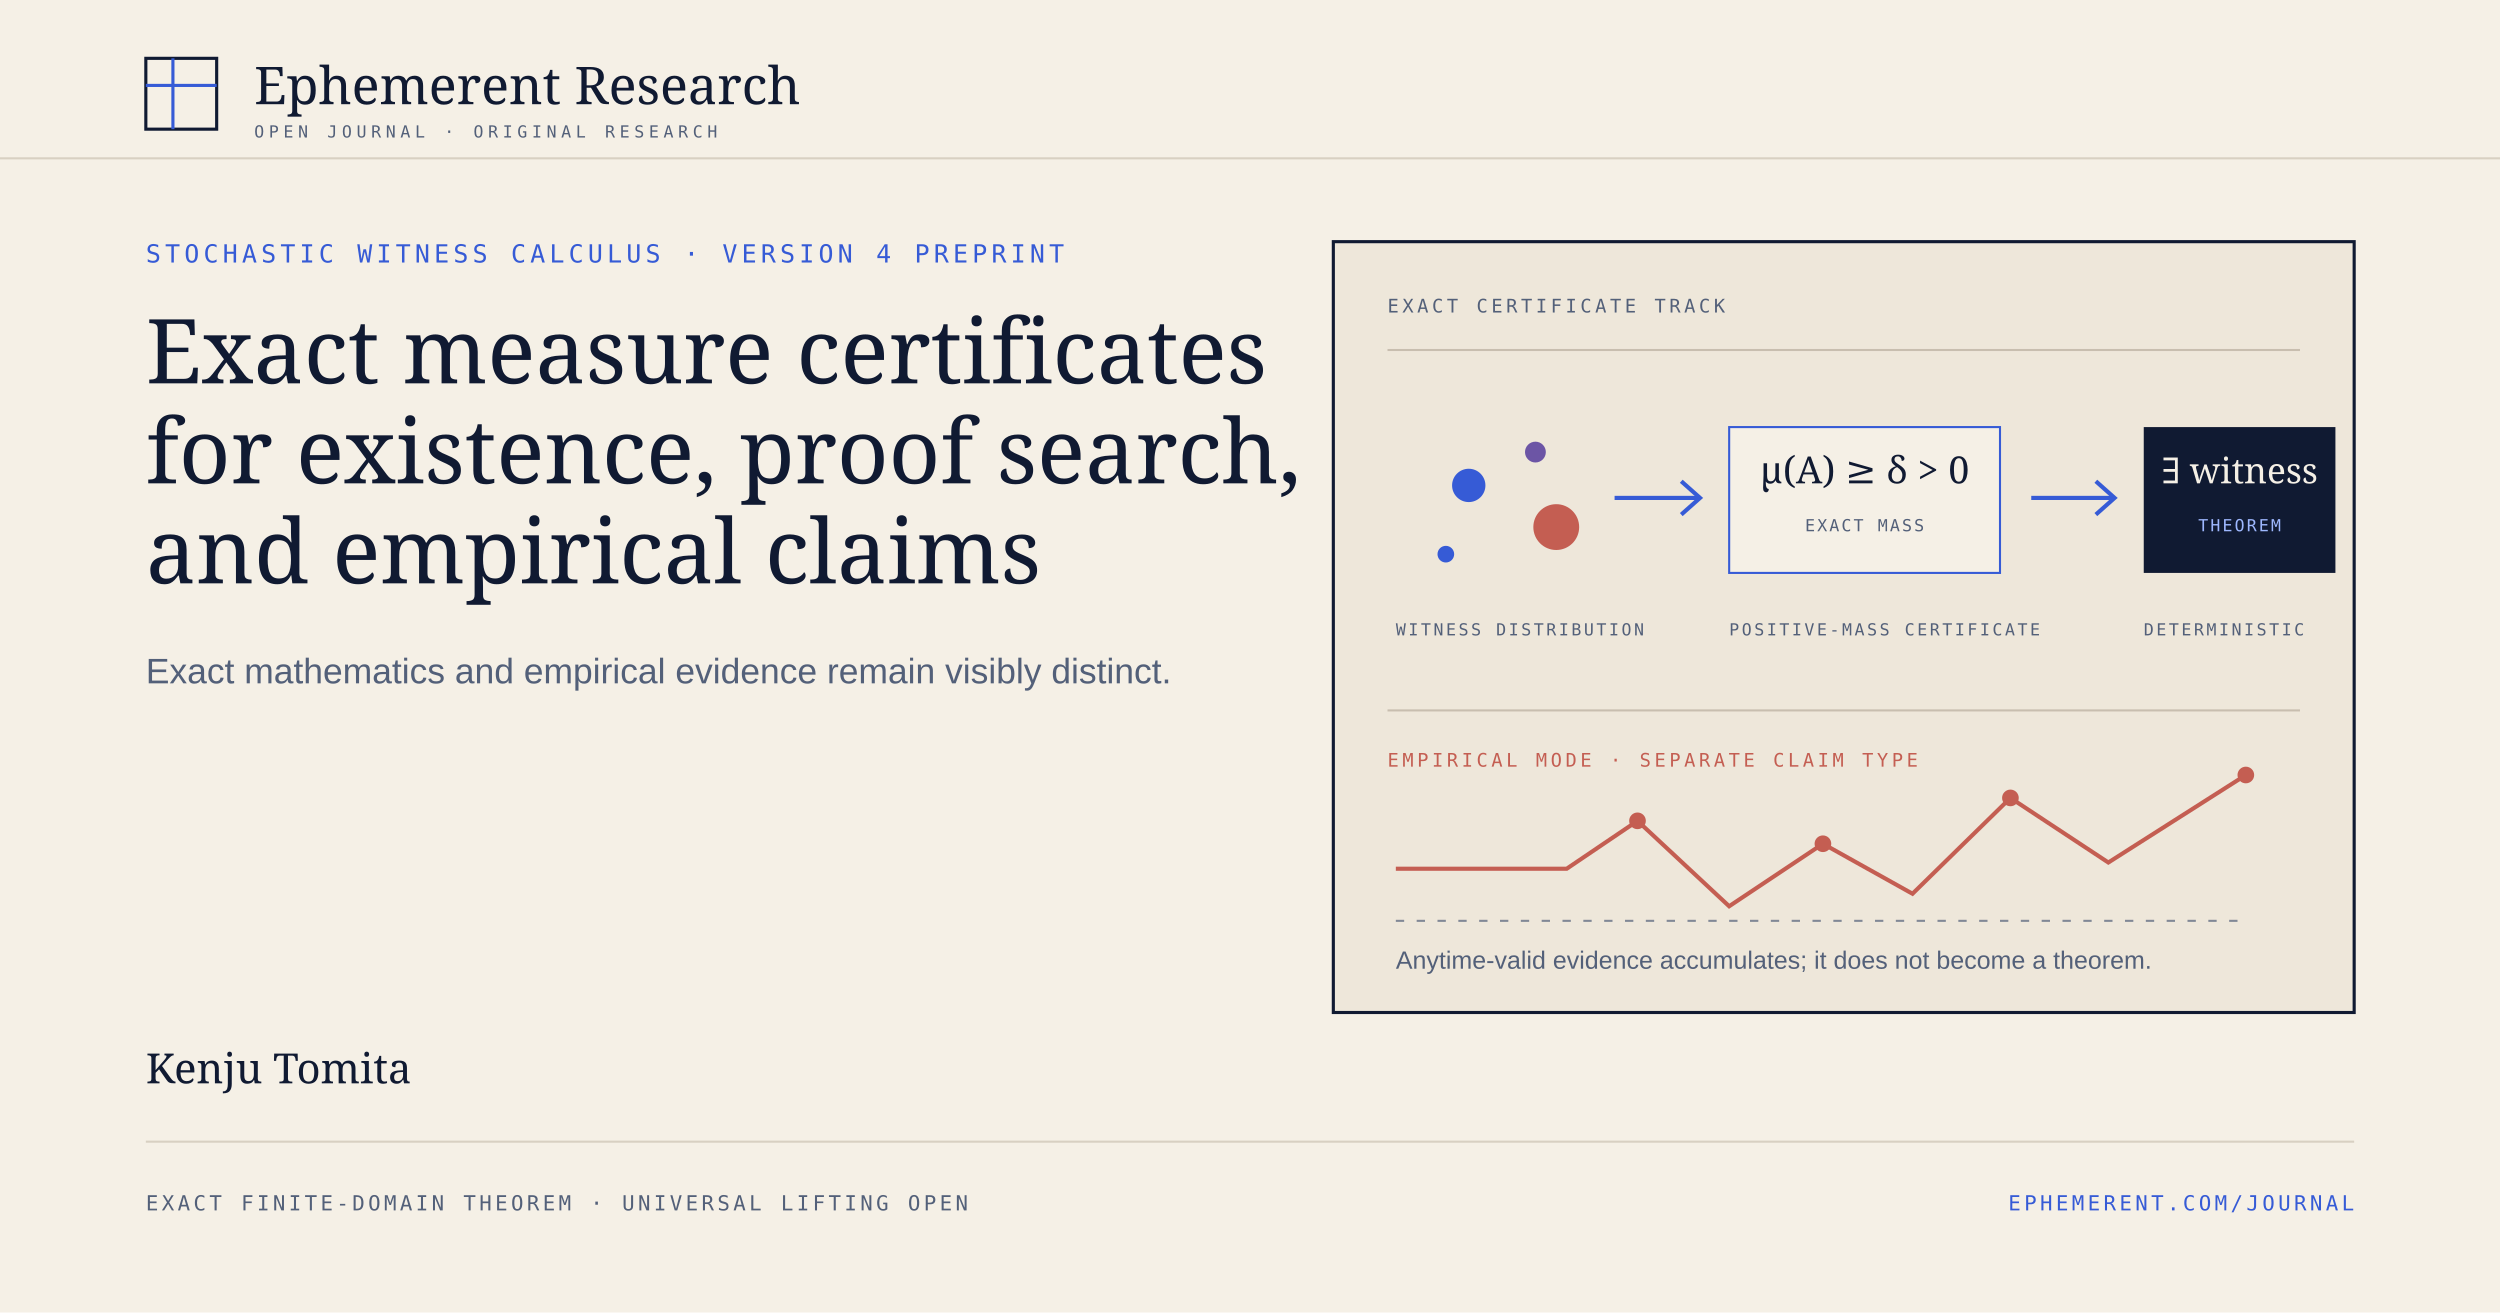
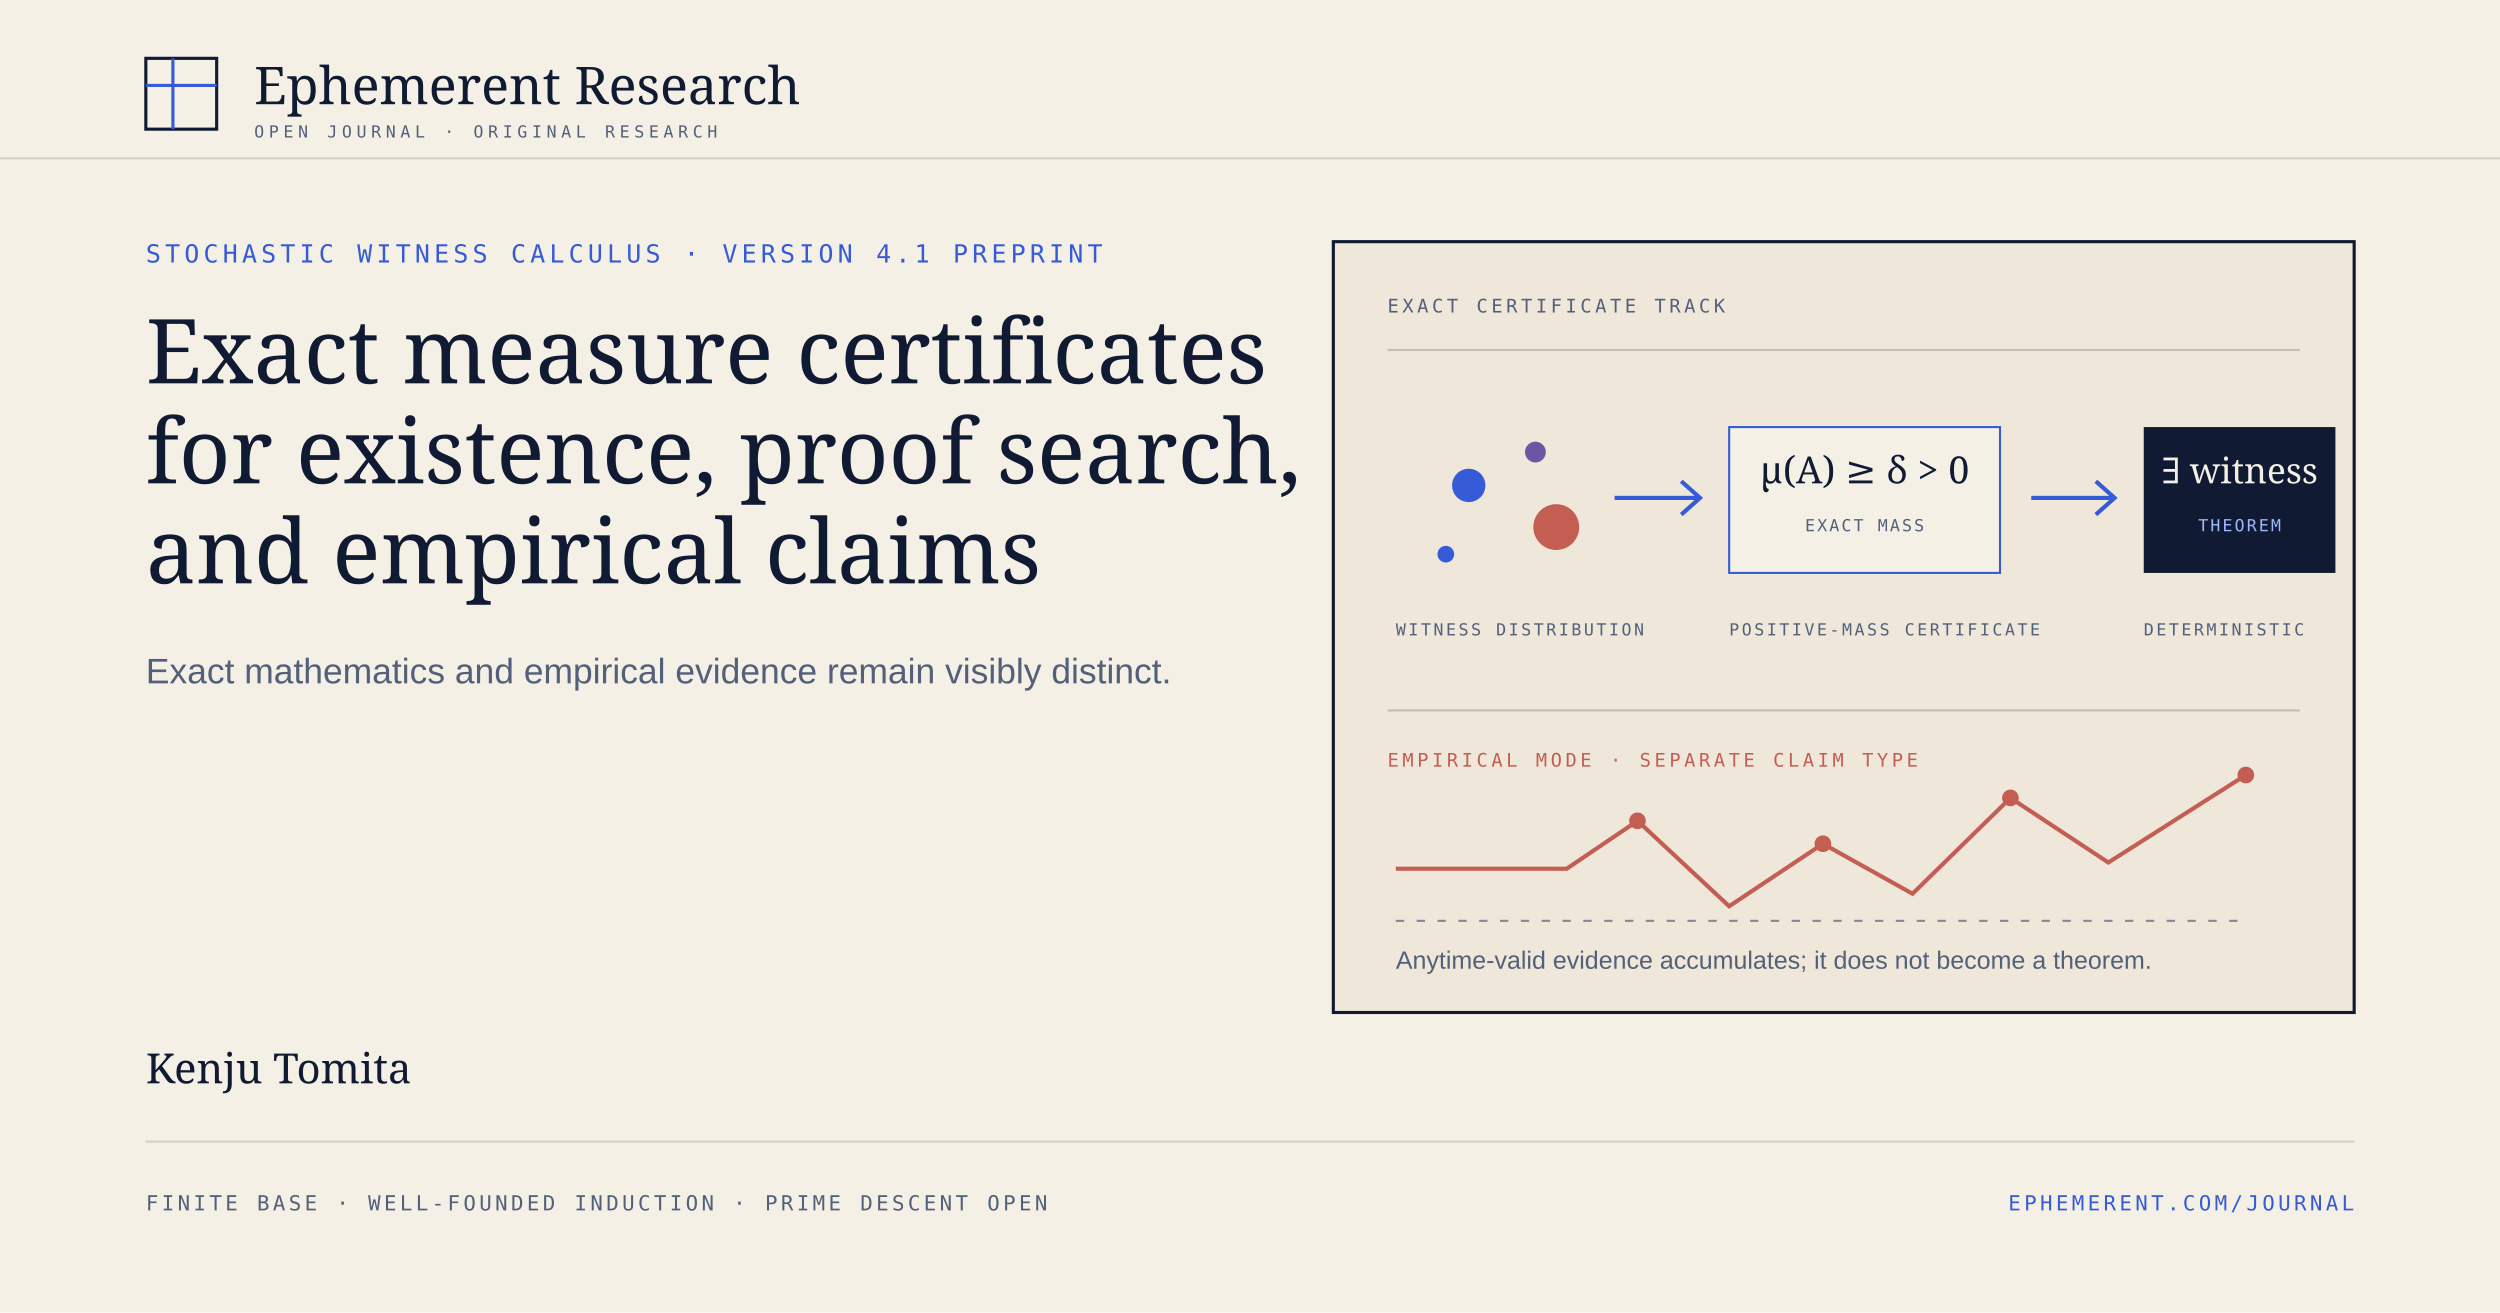
<svg xmlns="http://www.w3.org/2000/svg" width="1200" height="630" viewBox="0 0 1200 630" role="img" aria-labelledby="title desc">
  <rect width="1200" height="630" fill="#f5f0e6" />
  <path d="M0 76H1200M70 548H1130" stroke="#d8d0c2" />
  <g transform="translate(70 28)">
    <rect width="34" height="34" fill="none" stroke="#101a32" stroke-width="1.5" />
    <path d="M13 0V34M0 13H34" stroke="#365bd6" stroke-width="1.5" />
    <text x="52" y="22" fill="#101a32" font-family="Georgia,serif" font-size="25">Ephemerent Research</text>
    <text x="52" y="38" fill="#536079" font-family="ui-monospace,monospace" font-size="8" letter-spacing="2.2">OPEN JOURNAL · ORIGINAL RESEARCH</text>
  </g>
-   <text x="70" y="126" fill="#365bd6" font-family="ui-monospace,monospace" font-size="12" letter-spacing="2">STOCHASTIC WITNESS CALCULUS · VERSION 4 PREPRINT</text>
+   <text x="70" y="126" fill="#365bd6" font-family="ui-monospace,monospace" font-size="12" letter-spacing="2">STOCHASTIC WITNESS CALCULUS · VERSION 4.1 PREPRINT</text>
  <g fill="#101a32" font-family="Georgia,serif" font-size="43">
    <text x="70" y="184">Exact measure certificates</text>
    <text x="70" y="232">for existence, proof search,</text>
    <text x="70" y="280">and empirical claims</text>
  </g>
  <text x="70" y="328" fill="#536079" font-family="Arial,sans-serif" font-size="17">Exact mathematics and empirical evidence remain visibly distinct.</text>
  <g transform="translate(640 116)">
    <rect width="490" height="370" fill="#eee7da" stroke="#101a32" stroke-width="1.5" />
    <text x="26" y="34" fill="#536079" font-family="ui-monospace,monospace" font-size="9" letter-spacing="1.7">EXACT CERTIFICATE TRACK</text>
    <path d="M26 52H464" stroke="#c8beaf" />
    <g transform="translate(30 84)">
      <circle cx="35" cy="33" r="8" fill="#365bd6" />
      <circle cx="67" cy="17" r="5" fill="#6c55a5" />
      <circle cx="77" cy="53" r="11" fill="#c45e52" />
      <circle cx="24" cy="66" r="4" fill="#365bd6" />
      <path d="M105 39H145" stroke="#365bd6" stroke-width="2" />
      <path d="M137 31L146 39L137 47" fill="none" stroke="#365bd6" stroke-width="2" />
      <rect x="160" y="5" width="130" height="70" fill="#f5f0e6" stroke="#365bd6" />
      <text x="225" y="32" text-anchor="middle" fill="#101a32" font-family="Georgia,serif" font-size="18">μ(A) ≥ δ &gt; 0</text>
      <text x="225" y="55" text-anchor="middle" fill="#536079" font-family="ui-monospace,monospace" font-size="8" letter-spacing="1">EXACT MASS</text>
      <path d="M305 39H344" stroke="#365bd6" stroke-width="2" />
      <path d="M336 31L345 39L336 47" fill="none" stroke="#365bd6" stroke-width="2" />
      <rect x="359" y="5" width="92" height="70" fill="#101a32" />
      <text x="405" y="32" text-anchor="middle" fill="#f5f0e6" font-family="Georgia,serif" font-size="17">∃ witness</text>
      <text x="405" y="55" text-anchor="middle" fill="#9eb8ff" font-family="ui-monospace,monospace" font-size="8" letter-spacing="1">THEOREM</text>
    </g>
    <g fill="#536079" font-family="ui-monospace,monospace" font-size="8" letter-spacing="1.2">
      <text x="30" y="189">WITNESS DISTRIBUTION</text>
      <text x="190" y="189">POSITIVE-MASS CERTIFICATE</text>
      <text x="389" y="189">DETERMINISTIC</text>
    </g>
    <path d="M26 225H464" stroke="#c8beaf" />
    <text x="26" y="252" fill="#c45e52" font-family="ui-monospace,monospace" font-size="9" letter-spacing="1.7">EMPIRICAL MODE · SEPARATE CLAIM TYPE</text>
    <path d="M30 301H112L146 278L190 319L235 289L278 313L325 267L372 298L438 256" fill="none" stroke="#c45e52" stroke-width="2" />
    <path d="M30 326H438" stroke="#536079" stroke-dasharray="4 6" opacity=".7" />
    <g fill="#c45e52">
      <circle cx="146" cy="278" r="4" />
      <circle cx="235" cy="289" r="4" />
      <circle cx="325" cy="267" r="4" />
      <circle cx="438" cy="256" r="4" />
    </g>
    <text x="30" y="349" fill="#536079" font-family="Arial,sans-serif" font-size="12">Anytime-valid evidence accumulates; it does not become a theorem.</text>
  </g>
  <text x="70" y="520" fill="#101a32" font-family="Georgia,serif" font-size="20">Kenju Tomita</text>
-   <text x="70" y="581" fill="#536079" font-family="ui-monospace,monospace" font-size="10" letter-spacing="1.6">EXACT FINITE-DOMAIN THEOREM · UNIVERSAL LIFTING OPEN</text>
+   <text x="70" y="581" fill="#536079" font-family="ui-monospace,monospace" font-size="10" letter-spacing="1.6">FINITE BASE · WELL-FOUNDED INDUCTION · PRIME DESCENT OPEN</text>
  <text x="1130" y="581" text-anchor="end" fill="#365bd6" font-family="ui-monospace,monospace" font-size="10" letter-spacing="1.6">EPHEMERENT.COM/JOURNAL</text>
</svg>
